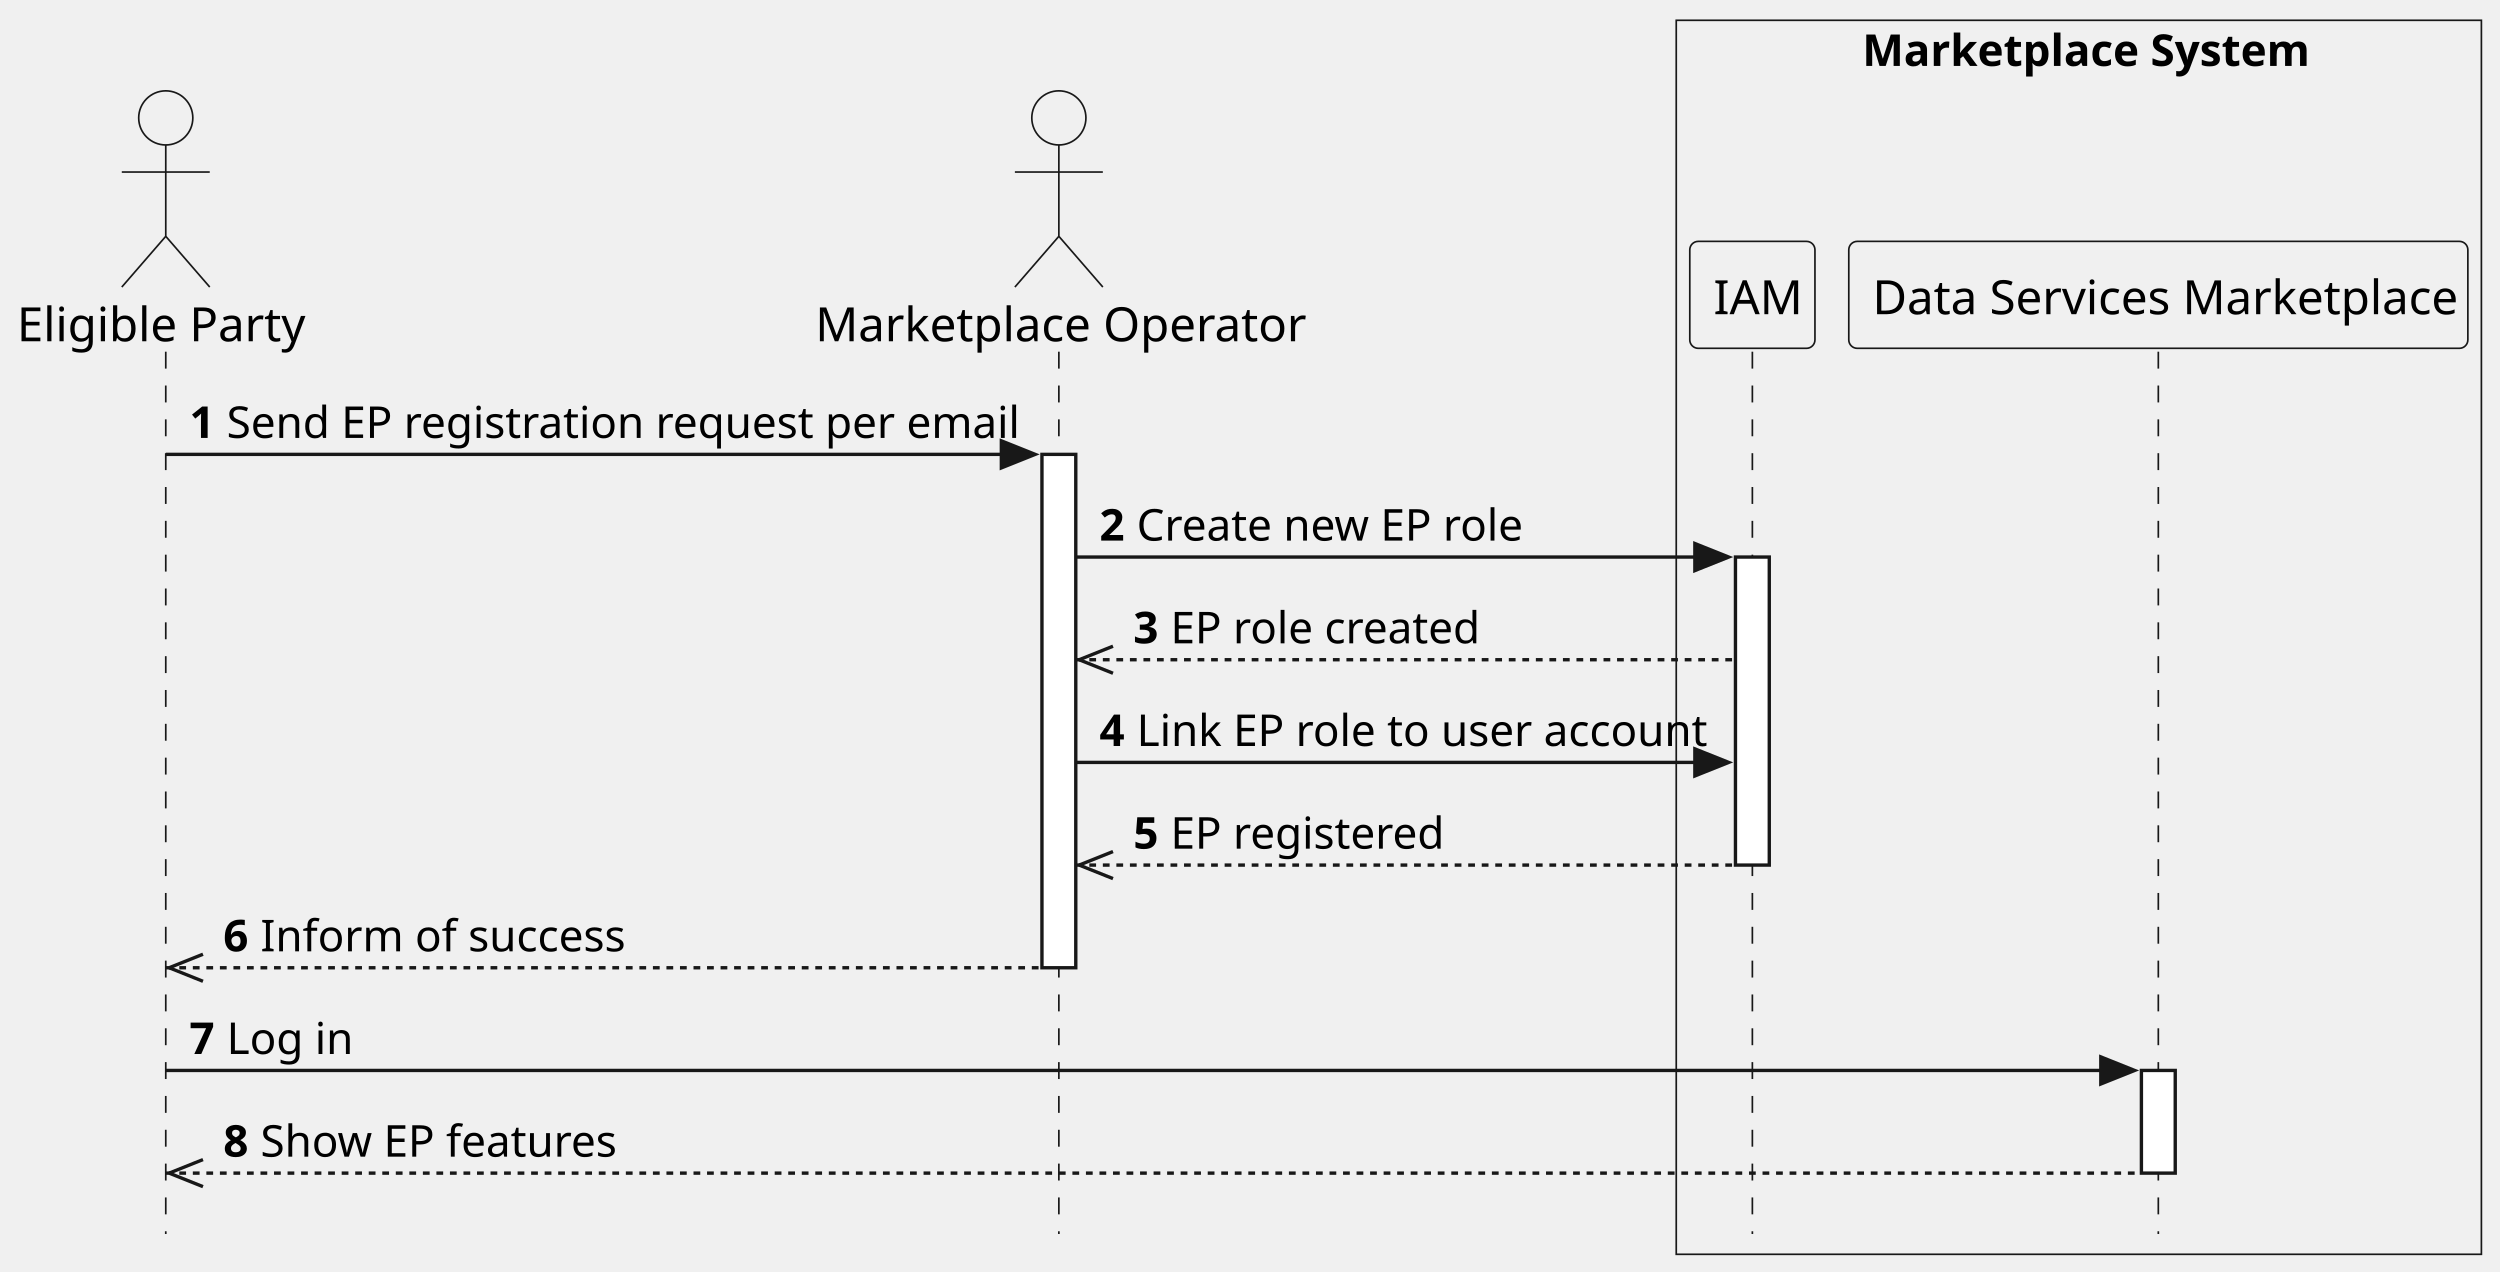
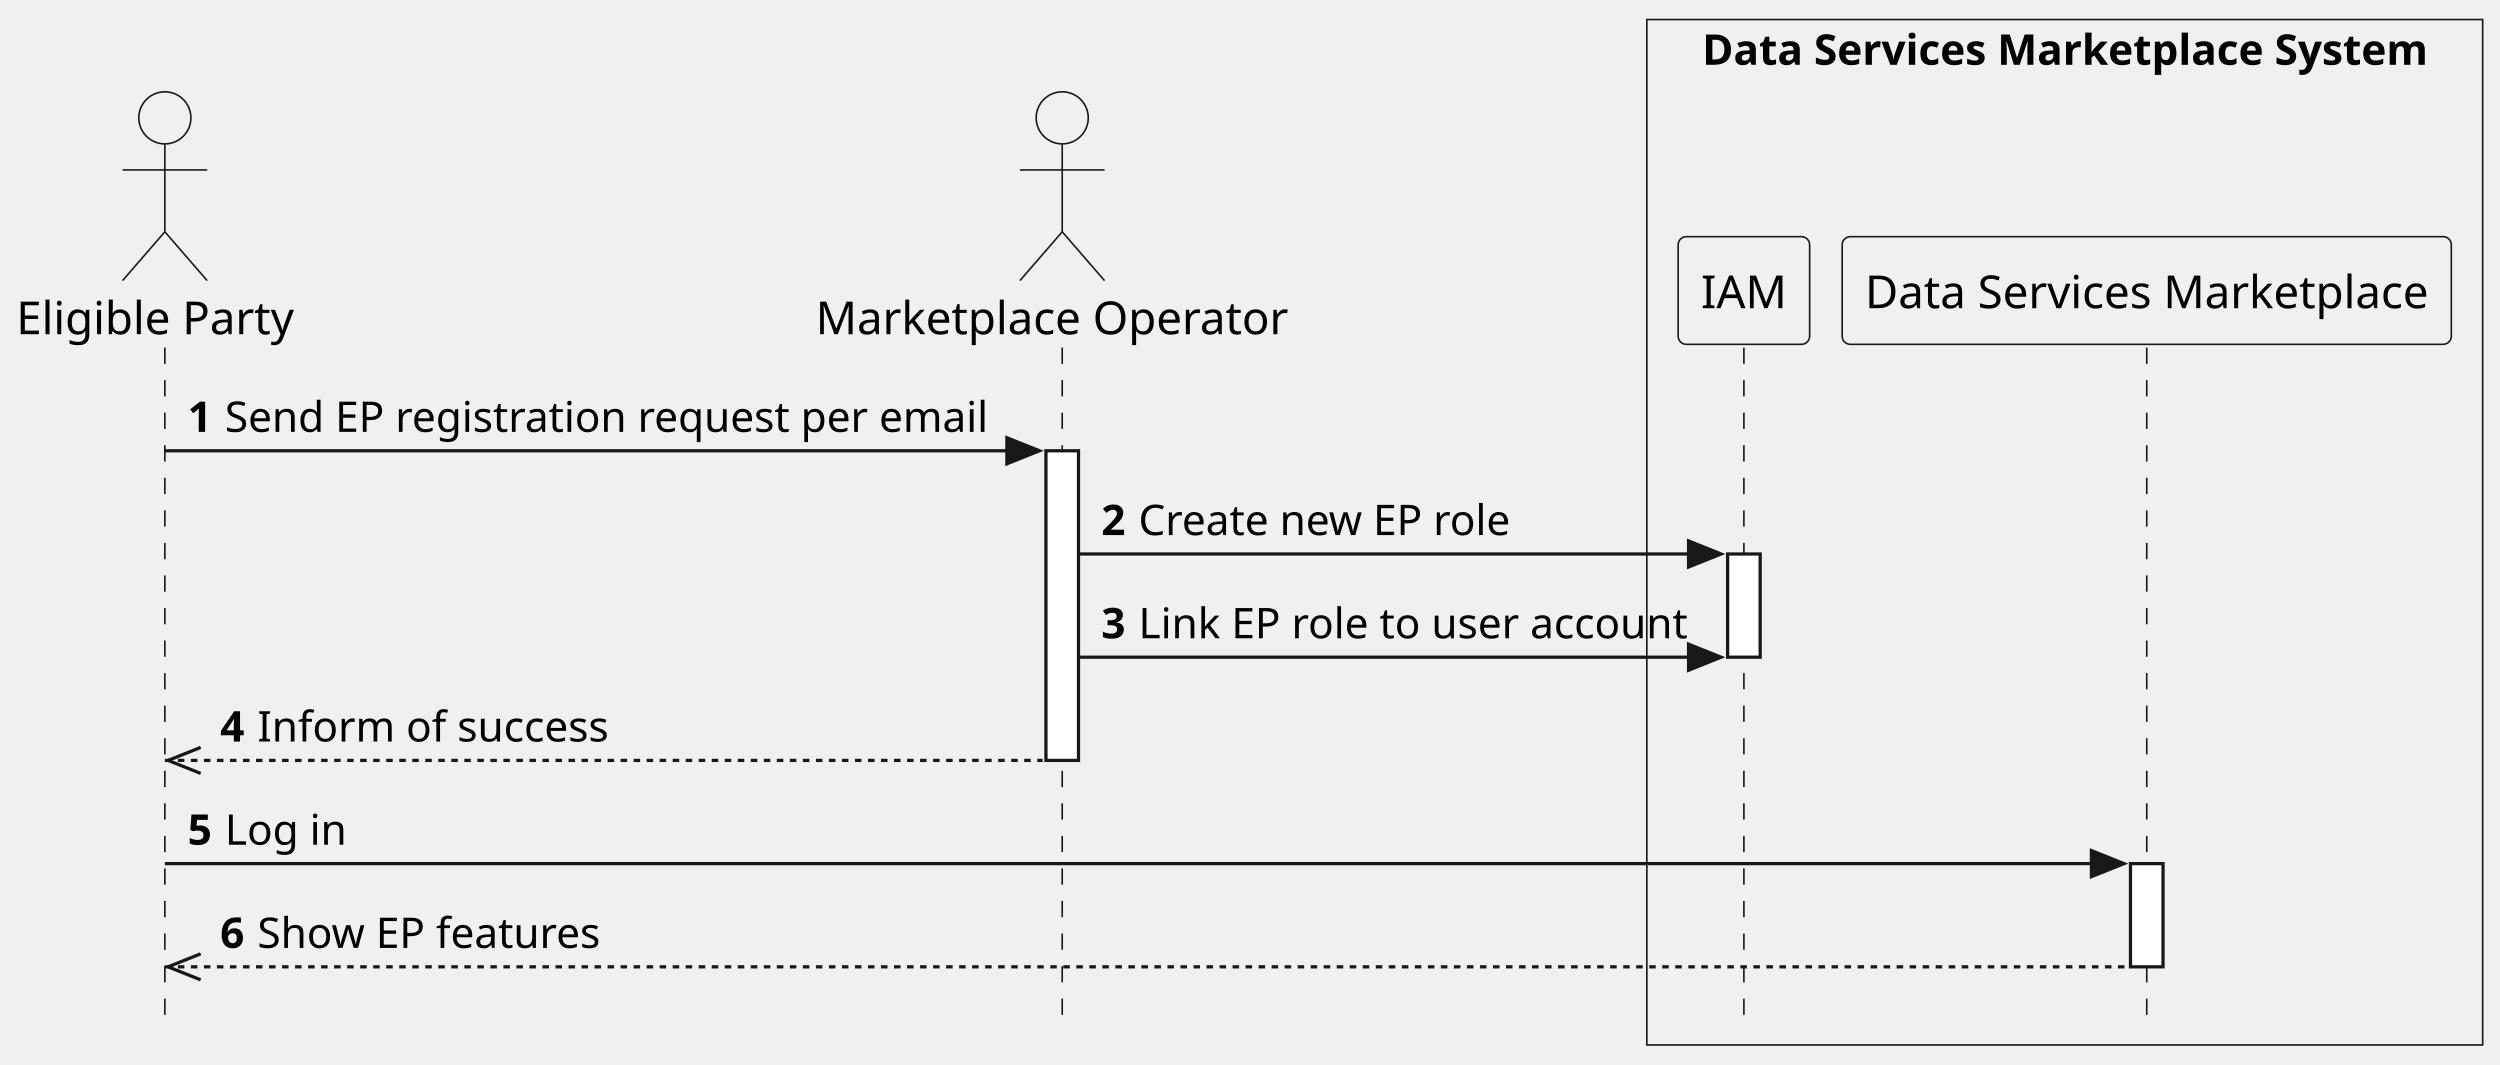
- <svg xmlns="http://www.w3.org/2000/svg" contentStyleType="text/css" height="376px" preserveAspectRatio="none" style="width:739px;height:376px;background:#FFFFFF;" version="1.1" viewBox="0 0 739 376" width="739px" zoomAndPan="magnify">
+ <svg xmlns="http://www.w3.org/2000/svg" contentStyleType="text/css" data-diagram-type="SEQUENCE" height="327px" preserveAspectRatio="none" style="width:768px;height:327px;background:#FFFFFF;" version="1.1" viewBox="0 0 768 327" width="768px" zoomAndPan="magnify">
  <defs />
  <g>
-     <rect fill="none" height="364.773" style="stroke:#181818;stroke-width:0.5;" width="238" x="495.5" y="6" />
-     <text fill="#000000" font-family="sans-serif" font-size="13" font-weight="bold" lengthAdjust="spacing" textLength="128" x="550.5" y="19.495">Marketplace System</text>
-     <line style="stroke:#181818;stroke-width:0.5;stroke-dasharray:5.0,5.0;" x1="49" x2="49" y1="103.961" y2="364.773" />
-     <line style="stroke:#181818;stroke-width:0.5;stroke-dasharray:5.0,5.0;" x1="313" x2="313" y1="103.961" y2="364.773" />
-     <rect fill="#FFFFFF" height="151.758" style="stroke:#181818;stroke-width:1.0;" width="10" x="308" y="134.312" />
-     <line style="stroke:#181818;stroke-width:0.5;stroke-dasharray:5.0,5.0;" x1="518" x2="518" y1="103.961" y2="364.773" />
-     <rect fill="#FFFFFF" height="91.055" style="stroke:#181818;stroke-width:1.0;" width="10" x="513" y="164.664" />
-     <line style="stroke:#181818;stroke-width:0.5;stroke-dasharray:5.0,5.0;" x1="638" x2="638" y1="103.961" y2="364.773" />
-     <rect fill="#FFFFFF" height="30.352" style="stroke:#181818;stroke-width:1.0;" width="10" x="633" y="316.422" />
-     <text fill="#000000" font-family="sans-serif" font-size="14" lengthAdjust="spacing" textLength="82" x="5" y="100.885">Eligible Party</text>
-     <ellipse cx="49" cy="34.852" fill="none" rx="8" ry="8" style="stroke:#181818;stroke-width:0.5;" />
-     <path d="M49,42.852 L49,69.852 M36,50.852 L62,50.852 M49,69.852 L36,84.852 M49,69.852 L62,84.852 " fill="none" style="stroke:#181818;stroke-width:0.5;" />
-     <text fill="#000000" font-family="sans-serif" font-size="14" lengthAdjust="spacing" textLength="138" x="241" y="100.885">Marketplace Operator</text>
-     <ellipse cx="313" cy="34.852" fill="none" rx="8" ry="8" style="stroke:#181818;stroke-width:0.5;" />
-     <path d="M313,42.852 L313,69.852 M300,50.852 L326,50.852 M313,69.852 L300,84.852 M313,69.852 L326,84.852 " fill="none" style="stroke:#181818;stroke-width:0.5;" />
-     <rect fill="none" height="31.609" rx="2.5" ry="2.5" style="stroke:#181818;stroke-width:0.5;" width="37" x="499.5" y="71.352" />
-     <text fill="#000000" font-family="sans-serif" font-size="14" lengthAdjust="spacing" textLength="23" x="506.5" y="92.885">IAM</text>
-     <rect fill="none" height="31.609" rx="2.5" ry="2.5" style="stroke:#181818;stroke-width:0.5;" width="183" x="546.5" y="71.352" />
-     <text fill="#000000" font-family="sans-serif" font-size="14" lengthAdjust="spacing" textLength="169" x="553.5" y="92.885">Data Services Marketplace</text>
-     <polygon fill="#181818" points="296,130.312,306,134.312,296,138.312" style="stroke:#181818;stroke-width:1.0;" />
-     <line style="stroke:#181818;stroke-width:1.0;" x1="49" x2="302" y1="134.312" y2="134.312" />
-     <text fill="#000000" font-family="sans-serif" font-size="13" font-weight="bold" lengthAdjust="spacing" textLength="7" x="56" y="129.456">1</text>
-     <text fill="#000000" font-family="sans-serif" font-size="13" lengthAdjust="spacing" textLength="224" x="67" y="129.456">Send EP registration request per email</text>
-     <polygon fill="#181818" points="501,160.664,511,164.664,501,168.664" style="stroke:#181818;stroke-width:1.0;" />
-     <line style="stroke:#181818;stroke-width:1.0;" x1="318" x2="507" y1="164.664" y2="164.664" />
-     <text fill="#000000" font-family="sans-serif" font-size="13" font-weight="bold" lengthAdjust="spacing" textLength="7" x="325" y="159.808">2</text>
-     <text fill="#000000" font-family="sans-serif" font-size="13" lengthAdjust="spacing" textLength="112" x="336" y="159.808">Create new EP role</text>
-     <line style="stroke:#181818;stroke-width:1.0;" x1="319" x2="329" y1="195.016" y2="191.016" />
-     <line style="stroke:#181818;stroke-width:1.0;" x1="319" x2="329" y1="195.016" y2="199.016" />
-     <line style="stroke:#181818;stroke-width:1.0;stroke-dasharray:2.0,2.0;" x1="318" x2="512" y1="195.016" y2="195.016" />
-     <text fill="#000000" font-family="sans-serif" font-size="13" font-weight="bold" lengthAdjust="spacing" textLength="7" x="335" y="190.159">3</text>
-     <text fill="#000000" font-family="sans-serif" font-size="13" lengthAdjust="spacing" textLength="90" x="346" y="190.159">EP role created</text>
-     <polygon fill="#181818" points="501,221.367,511,225.367,501,229.367" style="stroke:#181818;stroke-width:1.0;" />
-     <line style="stroke:#181818;stroke-width:1.0;" x1="318" x2="507" y1="225.367" y2="225.367" />
-     <text fill="#000000" font-family="sans-serif" font-size="13" font-weight="bold" lengthAdjust="spacing" textLength="7" x="325" y="220.511">4</text>
-     <text fill="#000000" font-family="sans-serif" font-size="13" lengthAdjust="spacing" textLength="165" x="336" y="220.511">Link EP role to user account</text>
-     <line style="stroke:#181818;stroke-width:1.0;" x1="319" x2="329" y1="255.719" y2="251.719" />
-     <line style="stroke:#181818;stroke-width:1.0;" x1="319" x2="329" y1="255.719" y2="259.719" />
-     <line style="stroke:#181818;stroke-width:1.0;stroke-dasharray:2.0,2.0;" x1="318" x2="512" y1="255.719" y2="255.719" />
-     <text fill="#000000" font-family="sans-serif" font-size="13" font-weight="bold" lengthAdjust="spacing" textLength="7" x="335" y="250.862">5</text>
-     <text fill="#000000" font-family="sans-serif" font-size="13" lengthAdjust="spacing" textLength="79" x="346" y="250.862">EP registered</text>
-     <line style="stroke:#181818;stroke-width:1.0;" x1="50" x2="60" y1="286.07" y2="282.07" />
-     <line style="stroke:#181818;stroke-width:1.0;" x1="50" x2="60" y1="286.07" y2="290.07" />
-     <line style="stroke:#181818;stroke-width:1.0;stroke-dasharray:2.0,2.0;" x1="49" x2="307" y1="286.07" y2="286.07" />
-     <text fill="#000000" font-family="sans-serif" font-size="13" font-weight="bold" lengthAdjust="spacing" textLength="7" x="66" y="281.214">6</text>
-     <text fill="#000000" font-family="sans-serif" font-size="13" lengthAdjust="spacing" textLength="102" x="77" y="281.214">Inform of success</text>
-     <polygon fill="#181818" points="621,312.422,631,316.422,621,320.422" style="stroke:#181818;stroke-width:1.0;" />
-     <line style="stroke:#181818;stroke-width:1.0;" x1="49" x2="627" y1="316.422" y2="316.422" />
-     <text fill="#000000" font-family="sans-serif" font-size="13" font-weight="bold" lengthAdjust="spacing" textLength="7" x="56" y="311.565">7</text>
-     <text fill="#000000" font-family="sans-serif" font-size="13" lengthAdjust="spacing" textLength="35" x="67" y="311.565">Log in</text>
-     <line style="stroke:#181818;stroke-width:1.0;" x1="50" x2="60" y1="346.773" y2="342.773" />
-     <line style="stroke:#181818;stroke-width:1.0;" x1="50" x2="60" y1="346.773" y2="350.773" />
-     <line style="stroke:#181818;stroke-width:1.0;stroke-dasharray:2.0,2.0;" x1="49" x2="632" y1="346.773" y2="346.773" />
-     <text fill="#000000" font-family="sans-serif" font-size="13" font-weight="bold" lengthAdjust="spacing" textLength="7" x="66" y="341.917">8</text>
-     <text fill="#000000" font-family="sans-serif" font-size="13" lengthAdjust="spacing" textLength="104" x="77" y="341.917">Show EP features</text>
+     <rect fill="none" height="315.01" style="stroke:#181818;stroke-width:0.5;" width="256.768" x="505.903" y="6" />
+     <text fill="#000000" font-family="sans-serif" font-size="13" font-weight="bold" lengthAdjust="spacing" textLength="222.768" x="522.903" y="19.897">Data Services Marketplace System</text>
+     <g>
+       <rect fill="#000000" fill-opacity="0" height="208.236" width="8" x="47.144" y="106.774" />
+       <line style="stroke:#181818;stroke-width:0.5;stroke-dasharray:5,5;" x1="50.644" x2="50.644" y1="106.774" y2="315.01" />
+     </g>
+     <g>
+       <rect fill="#000000" fill-opacity="0" height="208.236" width="8" x="322.815" y="106.774" />
+       <line style="stroke:#181818;stroke-width:0.5;stroke-dasharray:5,5;" x1="326.315" x2="326.315" y1="106.774" y2="315.01" />
+     </g>
+     <g>
+       <rect fill="#FFFFFF" height="95.118" style="stroke:#181818;stroke-width:1;" width="10" x="321.315" y="138.48" />
+     </g>
+     <g>
+       <rect fill="#000000" fill-opacity="0" height="208.236" width="8" x="532.225" y="106.774" />
+       <line style="stroke:#181818;stroke-width:0.5;stroke-dasharray:5,5;" x1="535.725" x2="535.725" y1="106.774" y2="315.01" />
+     </g>
+     <g>
+       <rect fill="#FFFFFF" height="31.706" style="stroke:#181818;stroke-width:1;" width="10" x="530.725" y="170.186" />
+     </g>
+     <g>
+       <rect fill="#000000" fill-opacity="0" height="208.236" width="8" x="655.982" y="106.774" />
+       <line style="stroke:#181818;stroke-width:0.5;stroke-dasharray:5,5;" x1="659.482" x2="659.482" y1="106.774" y2="315.01" />
+     </g>
+     <g>
+       <rect fill="#FFFFFF" height="31.706" style="stroke:#181818;stroke-width:1;" width="10" x="654.482" y="265.304" />
+     </g>
+     <text fill="#000000" font-family="sans-serif" font-size="14" lengthAdjust="spacing" textLength="85.288" x="5" y="102.672">Eligible Party</text>
+     <ellipse cx="50.644" cy="36.206" fill="none" rx="8" ry="8" style="stroke:#181818;stroke-width:0.5;" />
+     <path d="M50.644,44.206 L50.644,71.206 M37.644,52.206 L63.644,52.206 M50.644,71.206 L37.644,86.206 M50.644,71.206 L63.644,86.206" fill="none" style="stroke:#181818;stroke-width:0.5;" />
+     <text fill="#000000" font-family="sans-serif" font-size="14" lengthAdjust="spacing" textLength="145.474" x="250.578" y="102.672">Marketplace Operator</text>
+     <ellipse cx="326.315" cy="36.206" fill="none" rx="8" ry="8" style="stroke:#181818;stroke-width:0.5;" />
+     <path d="M326.315,44.206 L326.315,71.206 M313.315,52.206 L339.315,52.206 M326.315,71.206 L313.315,86.206 M326.315,71.206 L339.315,86.206" fill="none" style="stroke:#181818;stroke-width:0.5;" />
+     <rect fill="none" height="33.068" rx="2.5" ry="2.5" style="stroke:#181818;stroke-width:0.5;" width="40.39" x="515.53" y="72.706" />
+     <text fill="#000000" font-family="sans-serif" font-size="14" lengthAdjust="spacing" textLength="26.39" x="522.53" y="94.672">IAM</text>
+     <rect fill="none" height="33.068" rx="2.5" ry="2.5" style="stroke:#181818;stroke-width:0.5;" width="187.123" x="565.92" y="72.706" />
+     <text fill="#000000" font-family="sans-serif" font-size="14" lengthAdjust="spacing" textLength="173.123" x="572.92" y="94.672">Data Services Marketplace</text>
+     <polygon fill="#181818" points="309.315,134.48,319.315,138.48,309.315,142.48" style="stroke:#181818;stroke-width:1;" />
+     <line style="stroke:#181818;stroke-width:1;" x1="50.644" x2="315.315" y1="138.48" y2="138.48" />
+     <text fill="#000000" font-family="sans-serif" font-size="13" font-weight="bold" lengthAdjust="spacing" textLength="7.436" x="57.644" y="132.671">1</text>
+     <text fill="#000000" font-family="sans-serif" font-size="13" lengthAdjust="spacing" textLength="235.235" x="69.08" y="132.671">Send EP registration request per email</text>
+     <polygon fill="#181818" points="518.725,166.186,528.725,170.186,518.725,174.186" style="stroke:#181818;stroke-width:1;" />
+     <line style="stroke:#181818;stroke-width:1;" x1="331.315" x2="524.725" y1="170.186" y2="170.186" />
+     <text fill="#000000" font-family="sans-serif" font-size="13" font-weight="bold" lengthAdjust="spacing" textLength="7.436" x="338.315" y="164.377">2</text>
+     <text fill="#000000" font-family="sans-serif" font-size="13" lengthAdjust="spacing" textLength="114.972" x="349.751" y="164.377">Create new EP role</text>
+     <polygon fill="#181818" points="518.725,197.892,528.725,201.892,518.725,205.892" style="stroke:#181818;stroke-width:1;" />
+     <line style="stroke:#181818;stroke-width:1;" x1="331.315" x2="524.725" y1="201.892" y2="201.892" />
+     <text fill="#000000" font-family="sans-serif" font-size="13" font-weight="bold" lengthAdjust="spacing" textLength="7.436" x="338.315" y="196.083">3</text>
+     <text fill="#000000" font-family="sans-serif" font-size="13" lengthAdjust="spacing" textLength="168.974" x="349.751" y="196.083">Link EP role to user account</text>
+     <line style="stroke:#181818;stroke-width:1;" x1="51.644" x2="61.644" y1="233.598" y2="229.598" />
+     <line style="stroke:#181818;stroke-width:1;" x1="51.644" x2="61.644" y1="233.598" y2="237.598" />
+     <line style="stroke:#181818;stroke-width:1;stroke-dasharray:2,2;" x1="50.644" x2="320.315" y1="233.598" y2="233.598" />
+     <text fill="#000000" font-family="sans-serif" font-size="13" font-weight="bold" lengthAdjust="spacing" textLength="7.436" x="67.644" y="227.789">4</text>
+     <text fill="#000000" font-family="sans-serif" font-size="13" lengthAdjust="spacing" textLength="107.926" x="79.08" y="227.789">Inform of success</text>
+     <polygon fill="#181818" points="642.482,261.304,652.482,265.304,642.482,269.304" style="stroke:#181818;stroke-width:1;" />
+     <line style="stroke:#181818;stroke-width:1;" x1="50.644" x2="648.482" y1="265.304" y2="265.304" />
+     <text fill="#000000" font-family="sans-serif" font-size="13" font-weight="bold" lengthAdjust="spacing" textLength="7.436" x="57.644" y="259.495">5</text>
+     <text fill="#000000" font-family="sans-serif" font-size="13" lengthAdjust="spacing" textLength="37.44" x="69.08" y="259.495">Log in</text>
+     <line style="stroke:#181818;stroke-width:1;" x1="51.644" x2="61.644" y1="297.01" y2="293.01" />
+     <line style="stroke:#181818;stroke-width:1;" x1="51.644" x2="61.644" y1="297.01" y2="301.01" />
+     <line style="stroke:#181818;stroke-width:1;stroke-dasharray:2,2;" x1="50.644" x2="653.482" y1="297.01" y2="297.01" />
+     <text fill="#000000" font-family="sans-serif" font-size="13" font-weight="bold" lengthAdjust="spacing" textLength="7.436" x="67.644" y="291.201">6</text>
+     <text fill="#000000" font-family="sans-serif" font-size="13" lengthAdjust="spacing" textLength="105.859" x="79.08" y="291.201">Show EP features</text>
  </g>
</svg>
